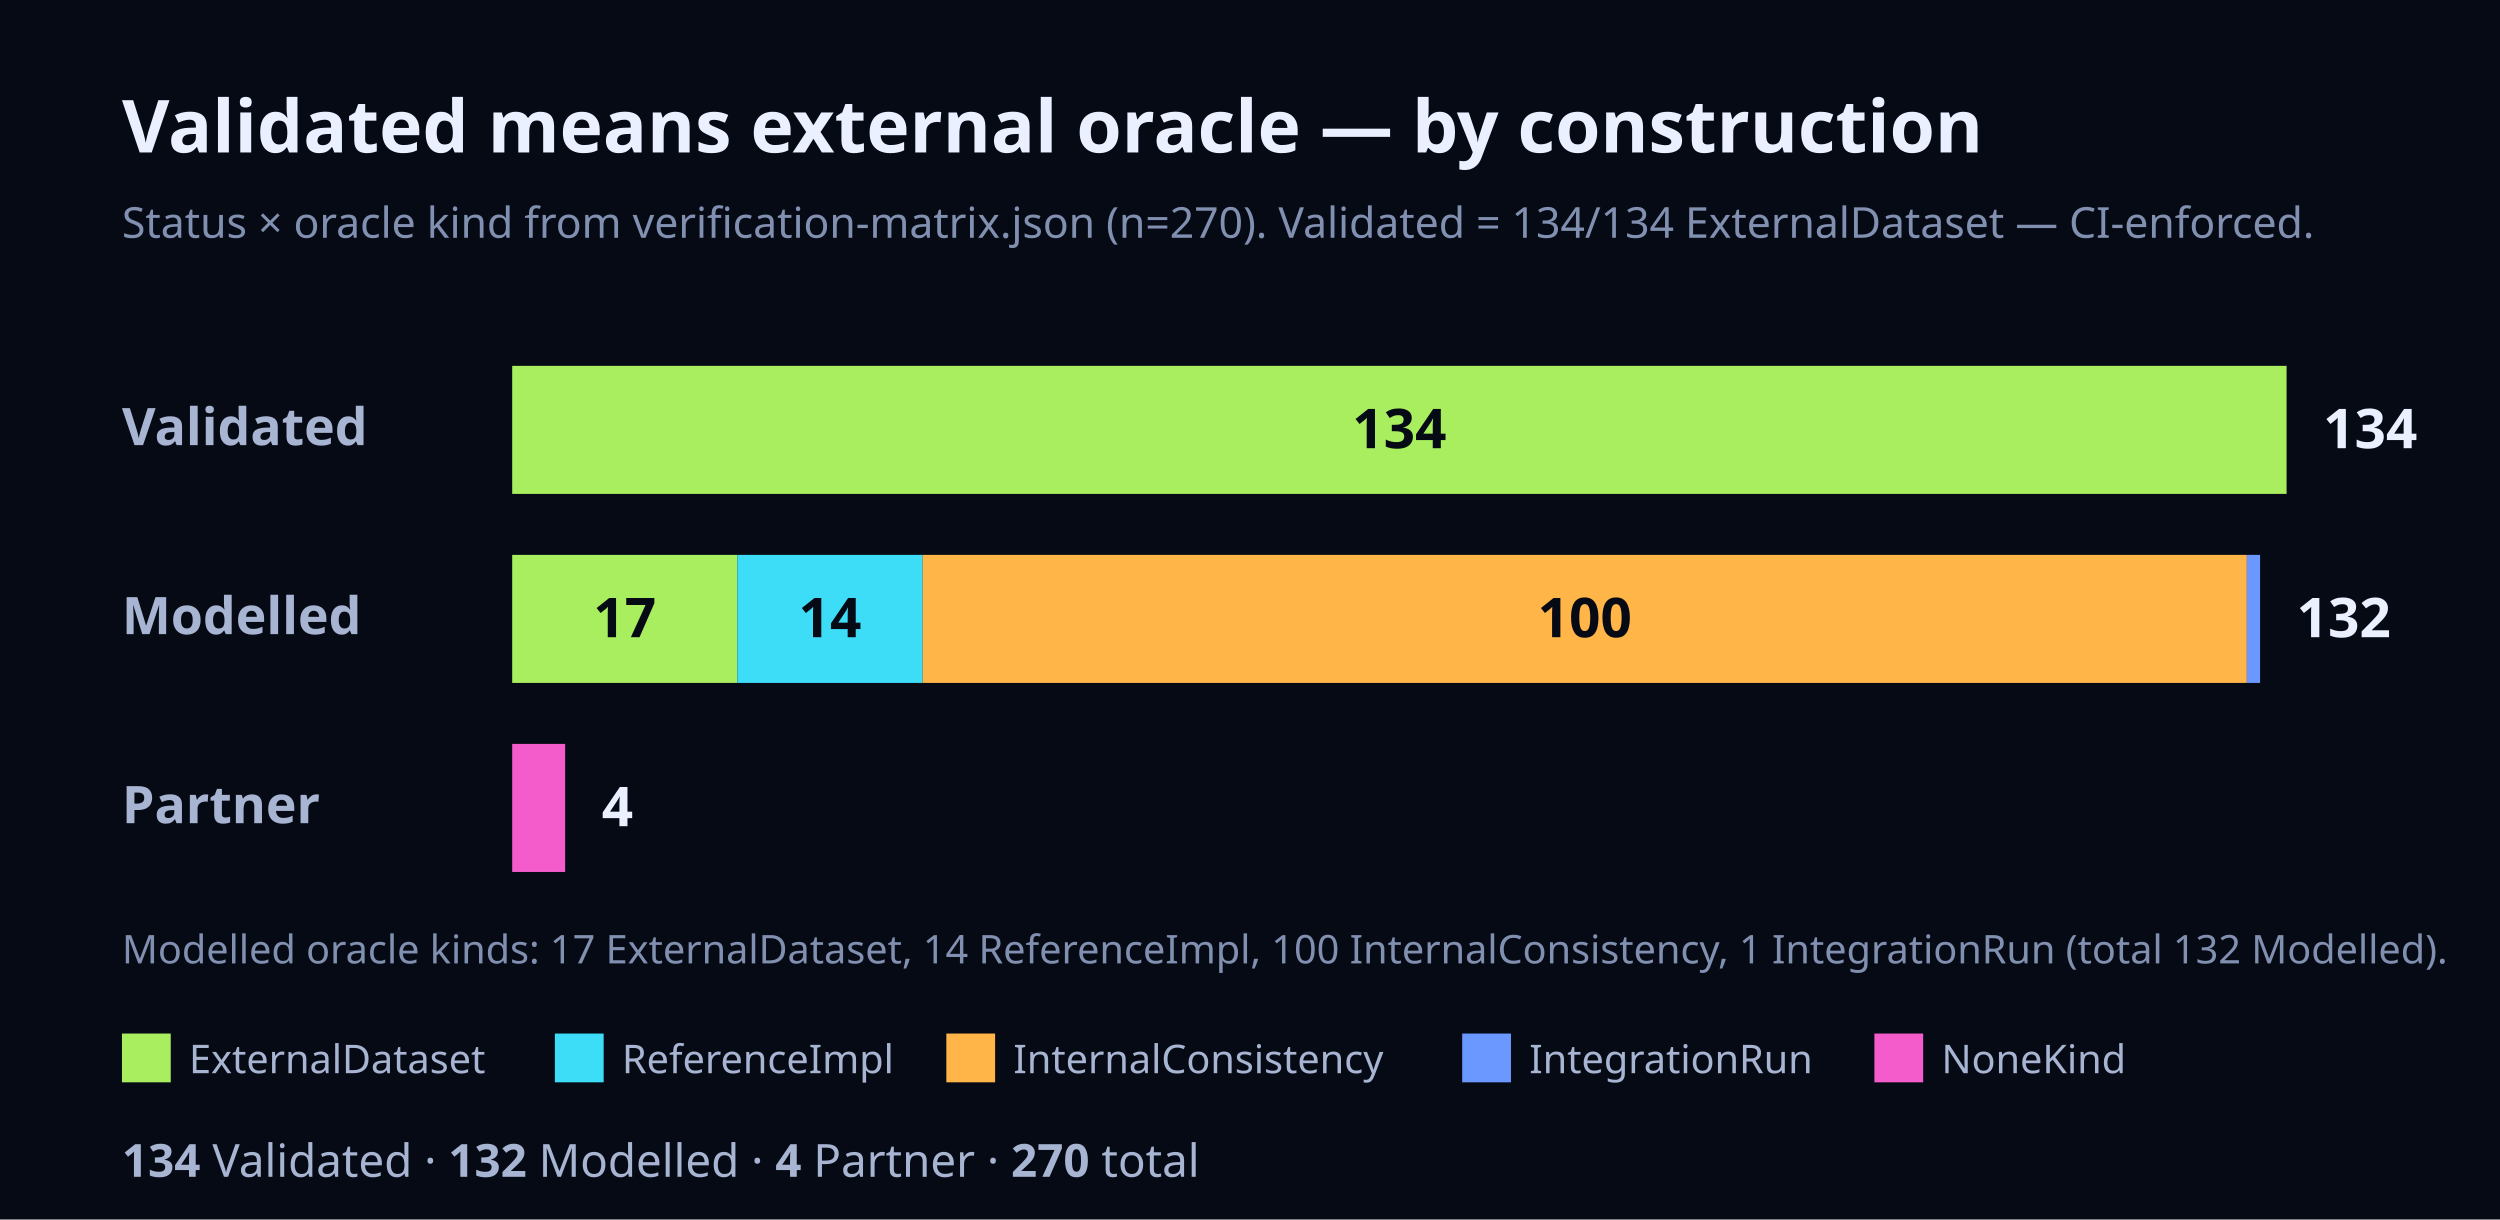
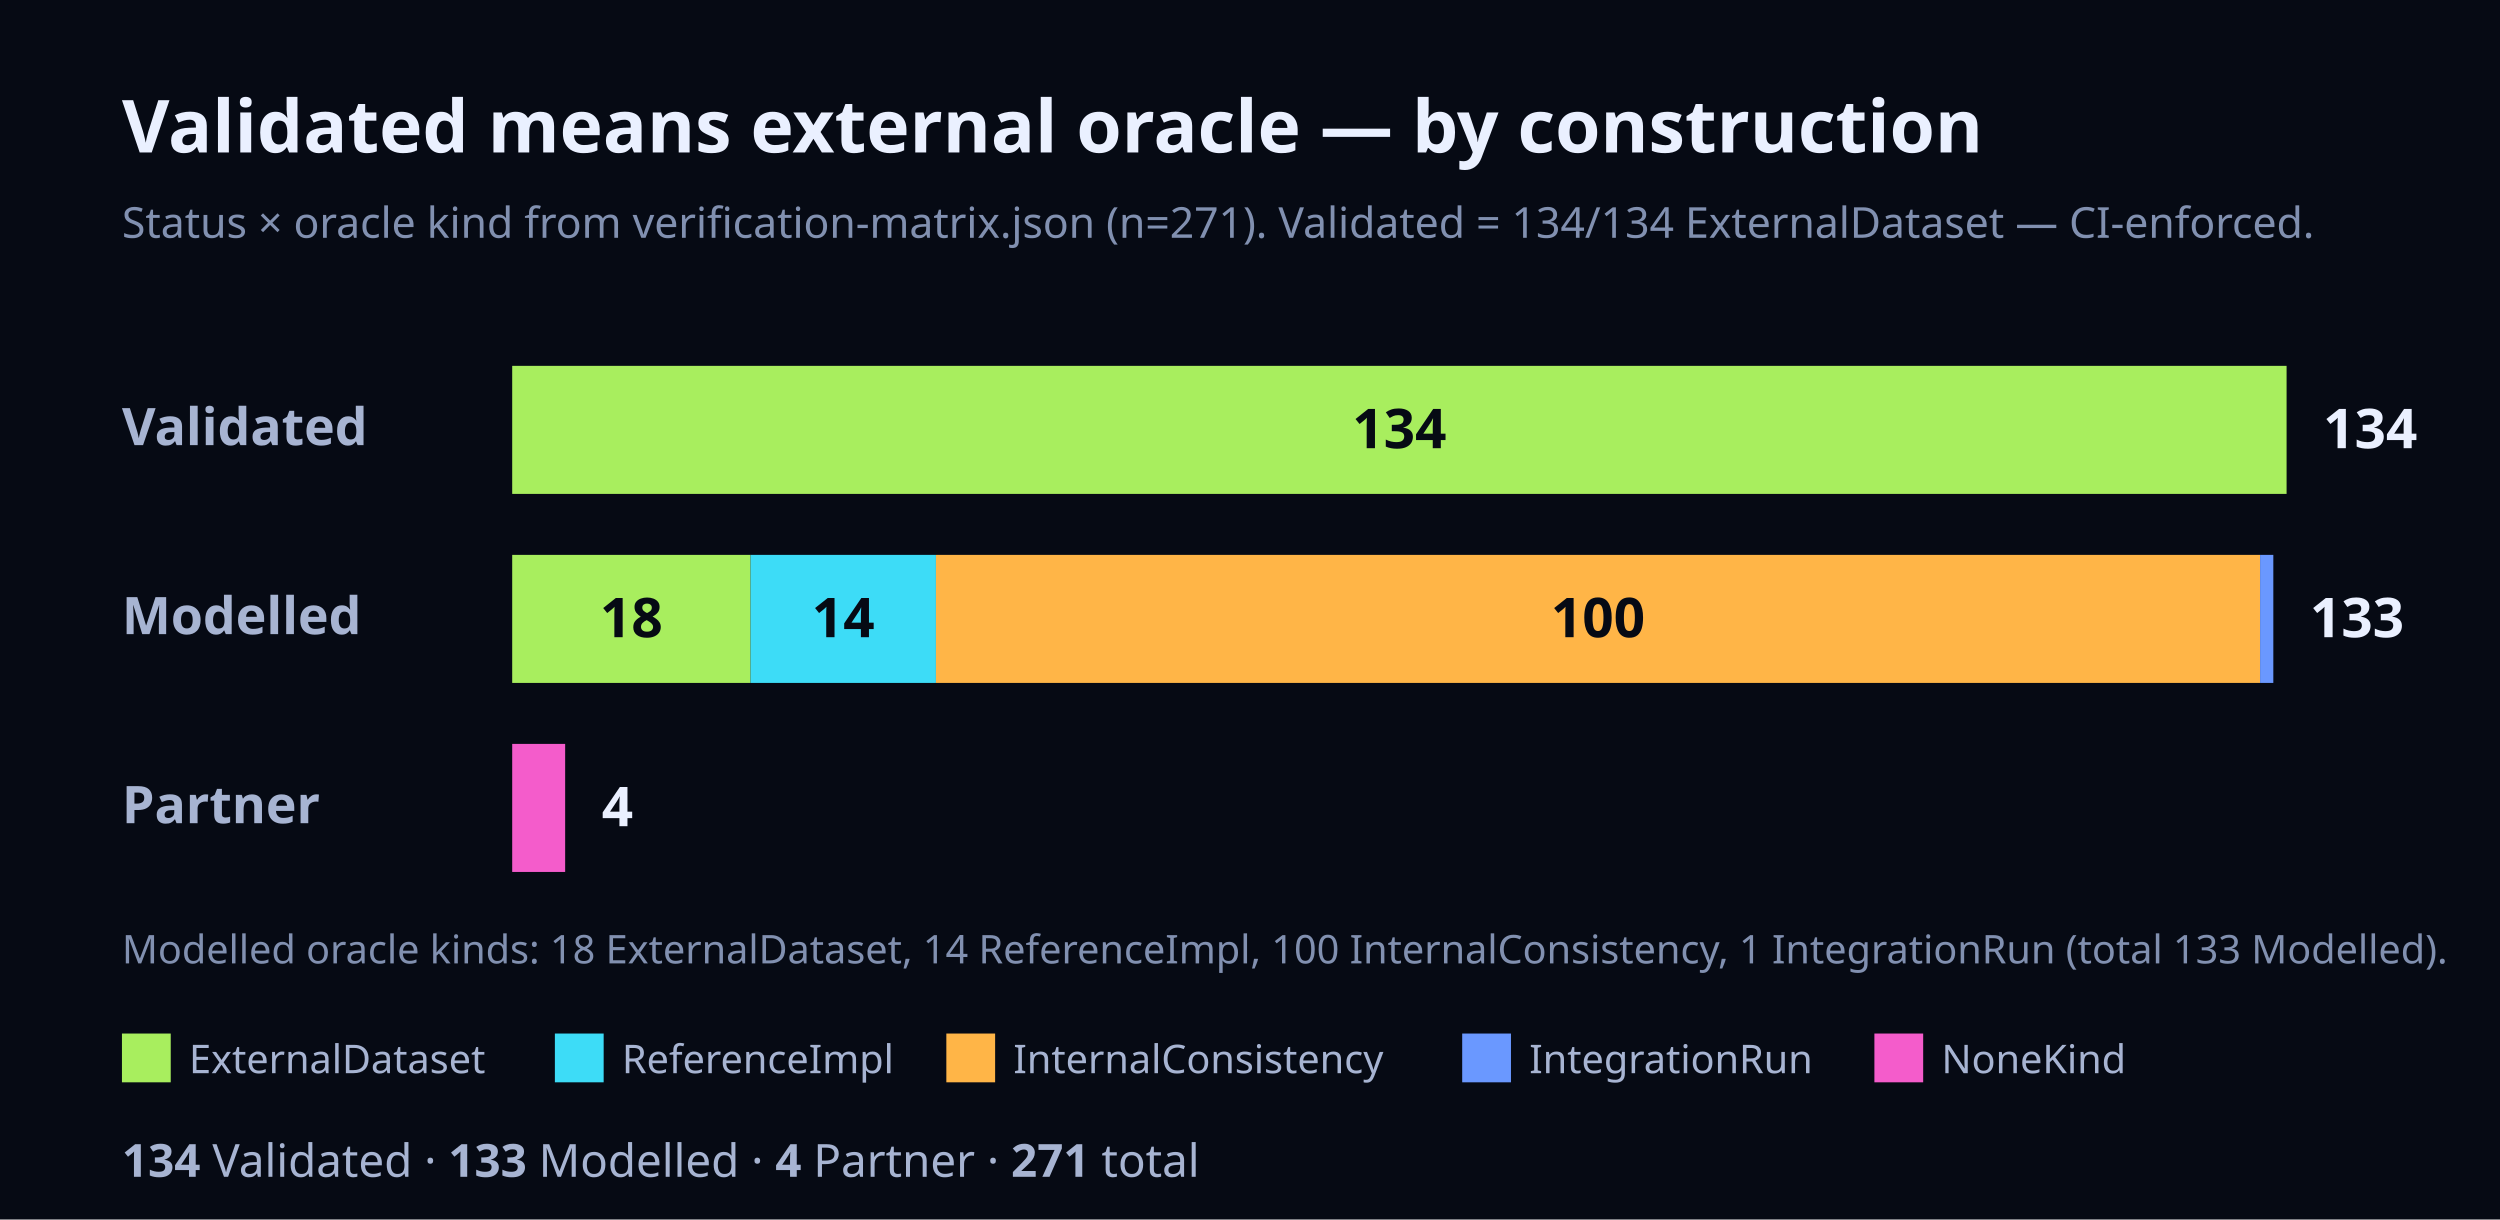
<svg xmlns="http://www.w3.org/2000/svg" width="820" height="400" viewBox="0 0 820 400" font-family="Geist, ui-sans-serif, system-ui, sans-serif">
  <rect x="0" y="0" width="820" height="400" fill="#060A14" />
  <text x="40" y="50" font-size="24" font-weight="700" fill="#EAF0FF">Validated means external oracle — by construction</text>
-   <text x="40" y="78" font-size="14" fill="#8190B0">Status × oracle kind from verification-matrix.json (n=270). Validated = 134/134 ExternalDataset — CI-enforced.</text>
+   <text x="40" y="78" font-size="14" fill="#8190B0">Status × oracle kind from verification-matrix.json (n=271). Validated = 134/134 ExternalDataset — CI-enforced.</text>
  <text x="40" y="146" font-size="17" font-weight="700" fill="#A7B4D2">Validated</text>
  <rect x="168" y="120" width="582" height="42" fill="#A8EE5E" />
  <text x="459" y="147" font-size="18" font-weight="700" fill="#060A14" text-anchor="middle">134</text>
  <text x="762" y="147" font-size="18" font-weight="700" fill="#EAF0FF">134</text>
  <text x="40" y="208" font-size="17" font-weight="700" fill="#A7B4D2">Modelled</text>
-   <rect x="168" y="182" width="73.84" height="42" fill="#A8EE5E" />
-   <text x="204.92" y="209" font-size="18" font-weight="700" fill="#060A14" text-anchor="middle">17</text>
-   <rect x="241.84" y="182" width="60.81" height="42" fill="#3DDCF7" />
-   <text x="272.24" y="209" font-size="18" font-weight="700" fill="#060A14" text-anchor="middle">14</text>
-   <rect x="302.64" y="182" width="434.33" height="42" fill="#FFB547" />
-   <text x="519.81" y="209" font-size="18" font-weight="700" fill="#060A14" text-anchor="middle">100</text>
-   <rect x="736.97" y="182" width="4.34" height="42" fill="#6A98FF" />
-   <text x="753.31" y="209" font-size="18" font-weight="700" fill="#EAF0FF">132</text>
+   <rect x="168" y="182" width="78.18" height="42" fill="#A8EE5E" />
+   <text x="207.09" y="209" font-size="18" font-weight="700" fill="#060A14" text-anchor="middle">18</text>
+   <rect x="246.18" y="182" width="60.81" height="42" fill="#3DDCF7" />
+   <text x="276.58" y="209" font-size="18" font-weight="700" fill="#060A14" text-anchor="middle">14</text>
+   <rect x="306.99" y="182" width="434.33" height="42" fill="#FFB547" />
+   <text x="524.15" y="209" font-size="18" font-weight="700" fill="#060A14" text-anchor="middle">100</text>
+   <rect x="741.31" y="182" width="4.34" height="42" fill="#6A98FF" />
+   <text x="757.66" y="209" font-size="18" font-weight="700" fill="#EAF0FF">133</text>
  <text x="40" y="270" font-size="17" font-weight="700" fill="#A7B4D2">Partner</text>
  <rect x="168" y="244" width="17.37" height="42" fill="#F45CCB" />
  <text x="197.37" y="271" font-size="18" font-weight="700" fill="#EAF0FF">4</text>
-   <text x="40" y="316" font-size="13" fill="#8190B0">Modelled oracle kinds: 17 ExternalDataset, 14 ReferenceImpl, 100 InternalConsistency, 1 IntegrationRun (total 132 Modelled).</text>
+   <text x="40" y="316" font-size="13" fill="#8190B0">Modelled oracle kinds: 18 ExternalDataset, 14 ReferenceImpl, 100 InternalConsistency, 1 IntegrationRun (total 133 Modelled).</text>
  <rect x="40" y="339" width="16" height="16" fill="#A8EE5E" />
  <text x="62" y="352" font-size="13" fill="#A7B4D2">ExternalDataset</text>
  <rect x="182" y="339" width="16" height="16" fill="#3DDCF7" />
  <text x="204" y="352" font-size="13" fill="#A7B4D2">ReferenceImpl</text>
  <rect x="310.4" y="339" width="16" height="16" fill="#FFB547" />
  <text x="332.4" y="352" font-size="13" fill="#A7B4D2">InternalConsistency</text>
  <rect x="479.6" y="339" width="16" height="16" fill="#6A98FF" />
  <text x="501.6" y="352" font-size="13" fill="#A7B4D2">IntegrationRun</text>
  <rect x="614.8" y="339" width="16" height="16" fill="#F45CCB" />
  <text x="636.8" y="352" font-size="13" fill="#A7B4D2">NoneKind</text>
  <text x="40" y="386" font-size="15" fill="#A7B4D2">
-     <tspan font-weight="700">134</tspan> Validated · <tspan font-weight="700">132</tspan> Modelled · <tspan font-weight="700">4</tspan> Partner · <tspan font-weight="700">270</tspan> total</text>
+     <tspan font-weight="700">134</tspan> Validated · <tspan font-weight="700">133</tspan> Modelled · <tspan font-weight="700">4</tspan> Partner · <tspan font-weight="700">271</tspan> total</text>
</svg>
